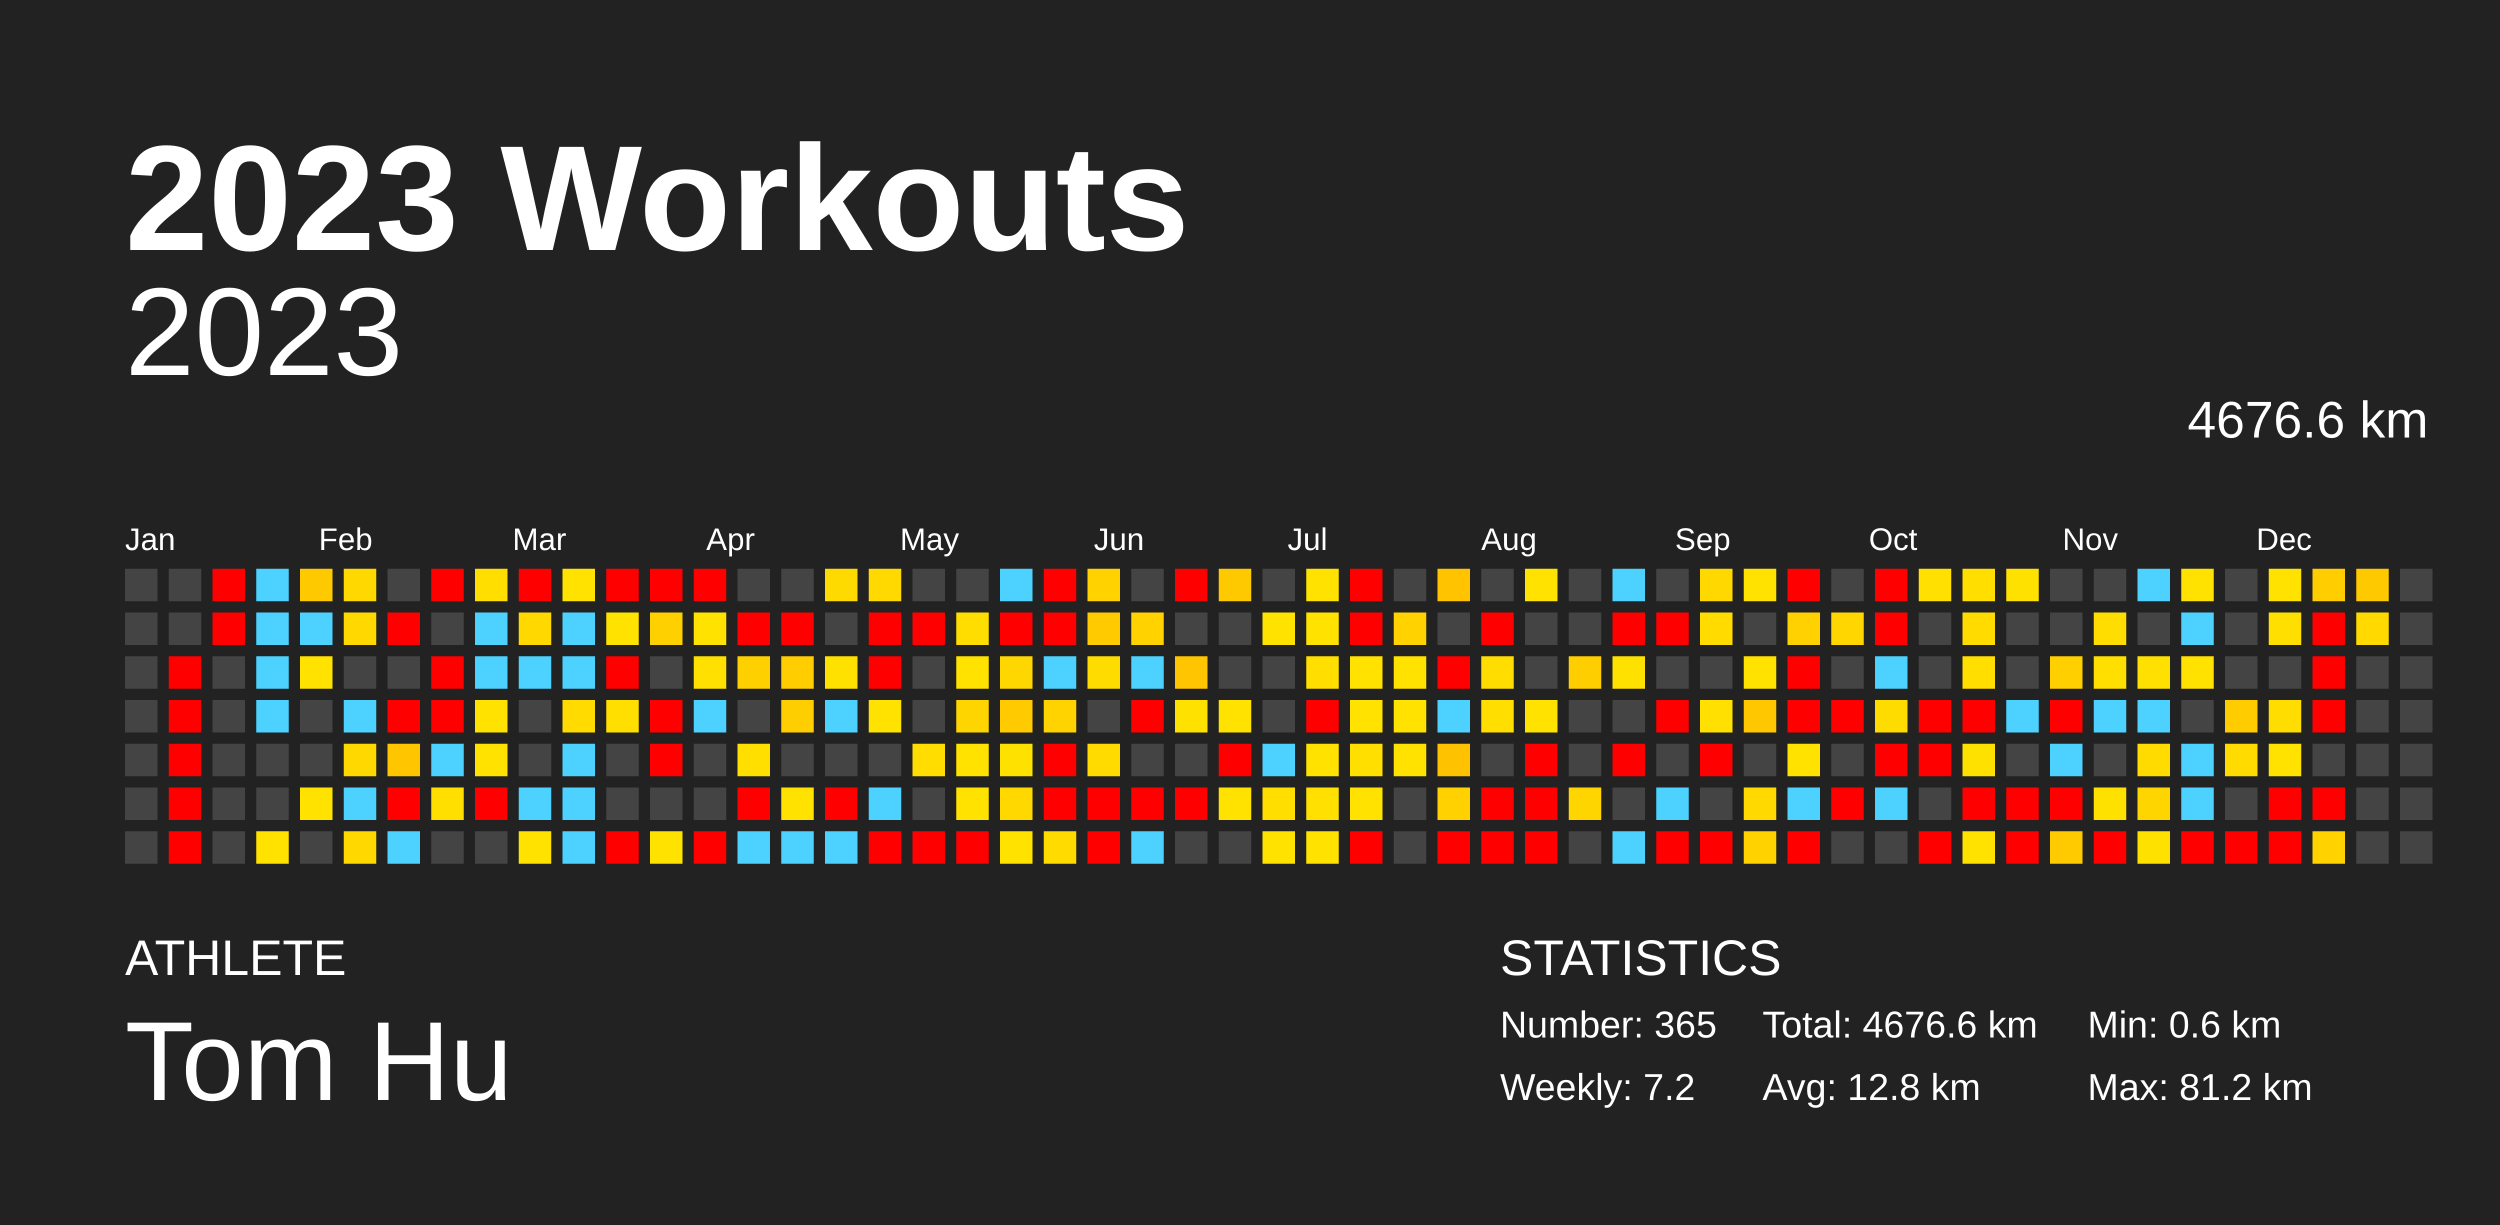
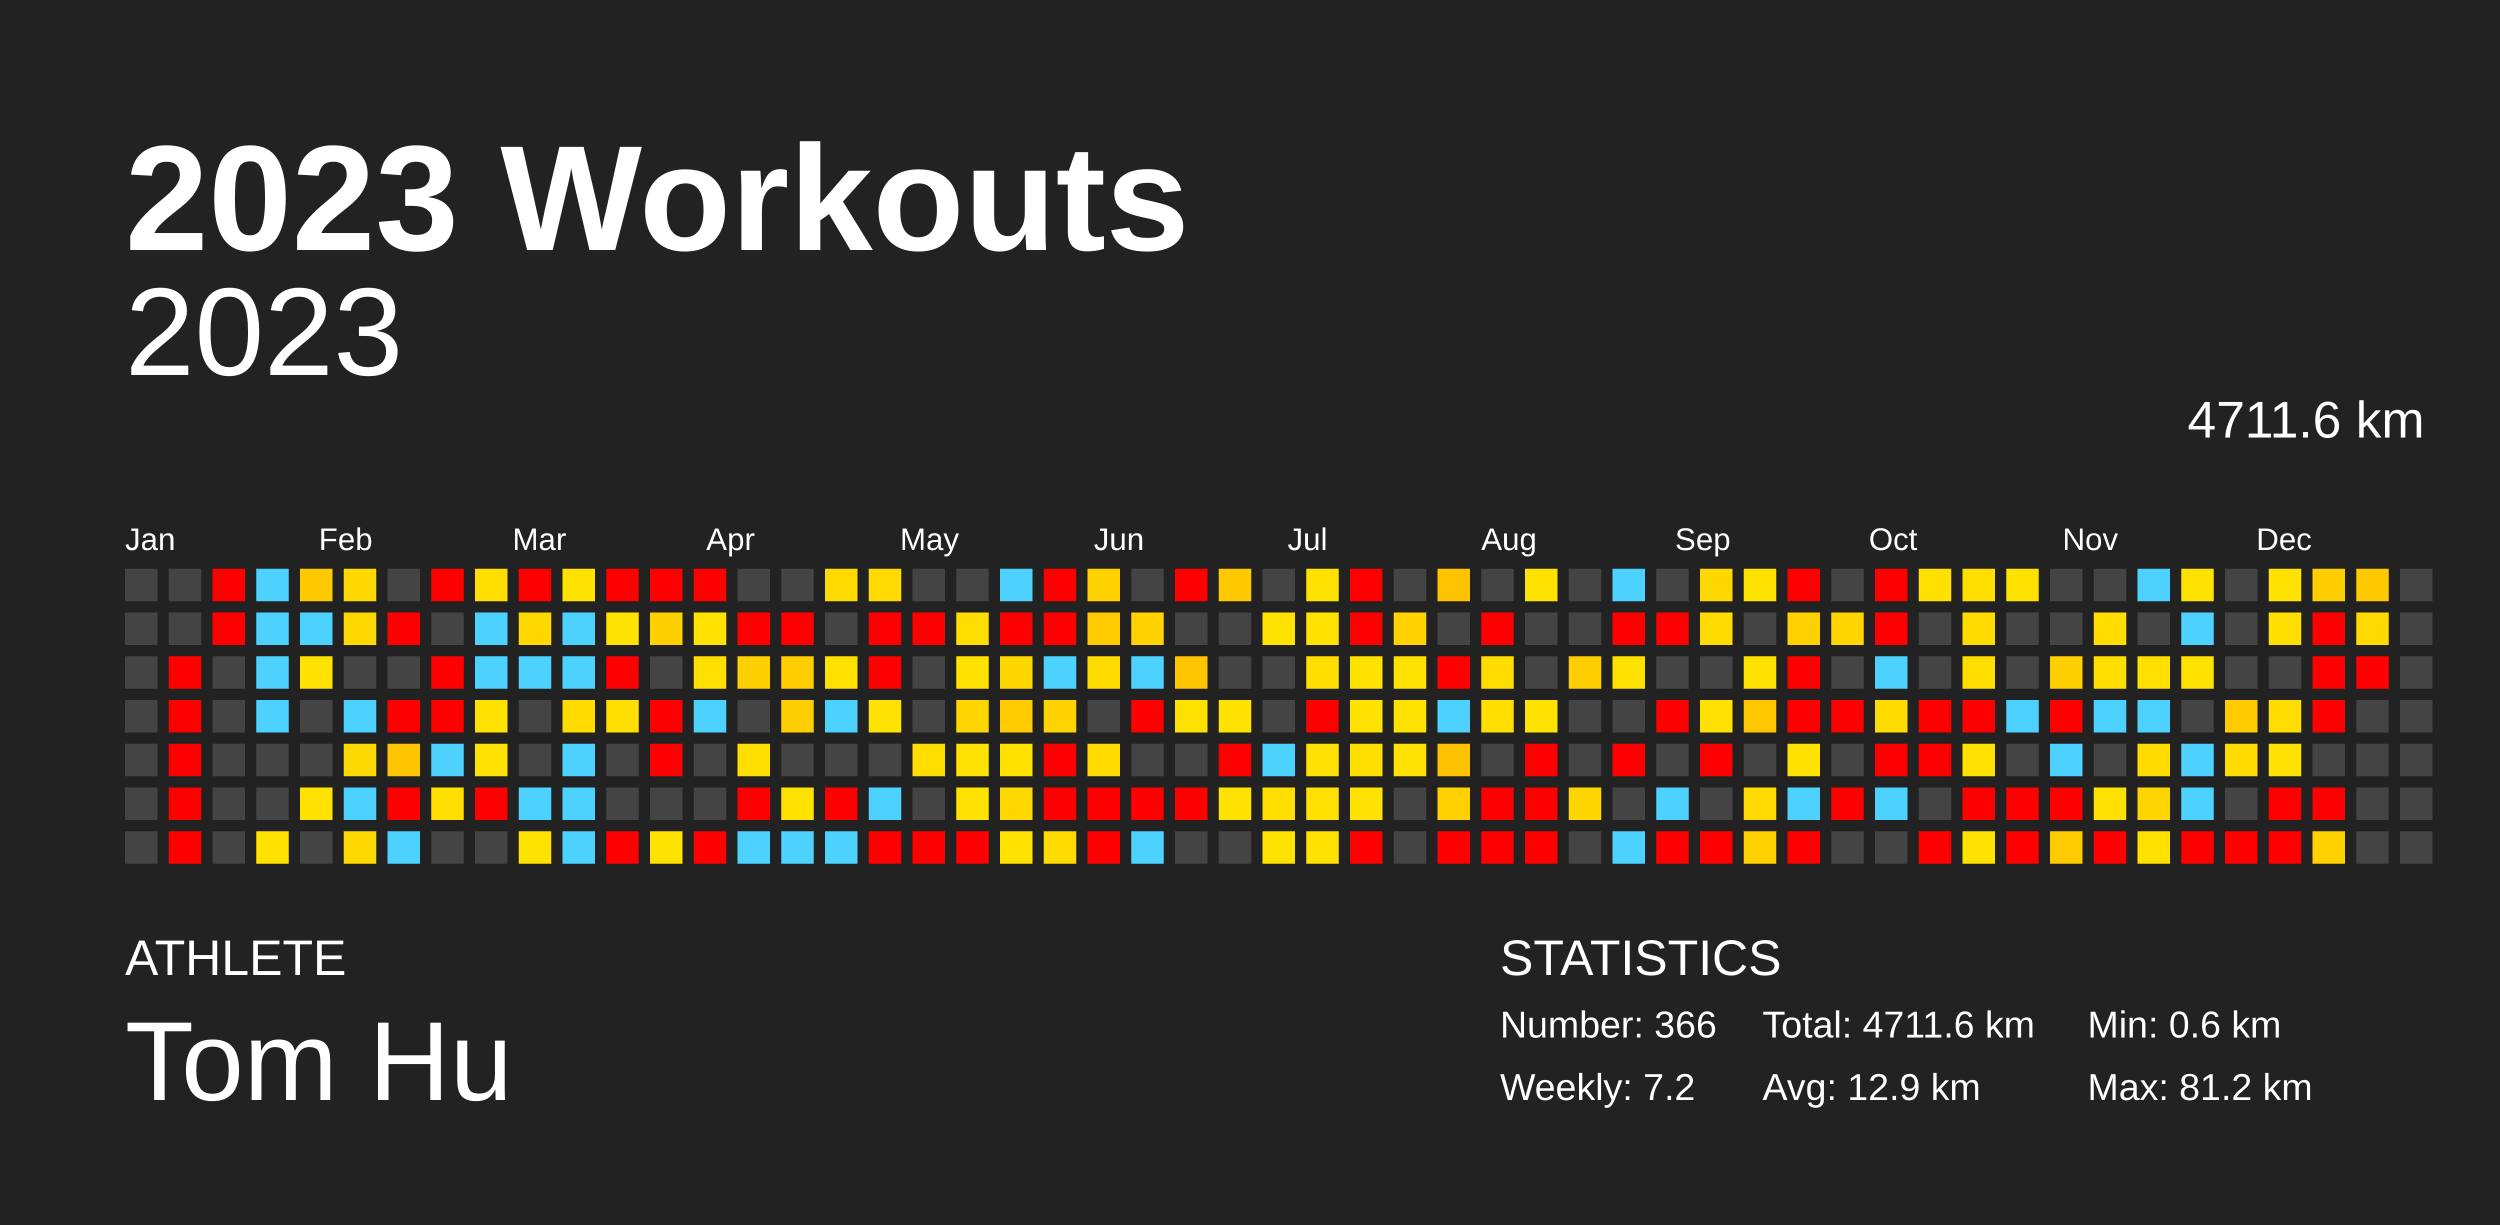
<svg xmlns="http://www.w3.org/2000/svg" baseProfile="full" height="98mm" version="1.1" viewBox="0,0,200,98" width="200mm">
  <defs />
  <rect fill="#222222" height="98" width="200" x="0" y="0" />
  <text fill="#FFFFFF" style="font-size:12px; font-family:Arial; font-weight:bold;" x="10" y="20">2023 Workouts</text>
  <text fill="#FFFFFF" style="font-size:4px; font-family:Arial" x="10" y="78">ATHLETE</text>
  <text fill="#FFFFFF" style="font-size:9px; font-family:Arial" x="10" y="88">Tom Hu</text>
  <text fill="#FFFFFF" style="font-size:4px; font-family:Arial" x="120" y="78">STATISTICS</text>
-   <text fill="#FFFFFF" style="font-size:3px; font-family:Arial" x="120" y="83">Number: 365</text>
+   <text fill="#FFFFFF" style="font-size:3px; font-family:Arial" x="120" y="83">Number: 366</text>
  <text fill="#FFFFFF" style="font-size:3px; font-family:Arial" x="120" y="88">Weekly: 7.2</text>
-   <text fill="#FFFFFF" style="font-size:3px; font-family:Arial" x="141" y="83">Total: 4676.6 km</text>
-   <text fill="#FFFFFF" style="font-size:3px; font-family:Arial" x="141" y="88">Avg: 12.8 km</text>
+   <text fill="#FFFFFF" style="font-size:3px; font-family:Arial" x="141" y="83">Total: 4711.6 km</text>
+   <text fill="#FFFFFF" style="font-size:3px; font-family:Arial" x="141" y="88">Avg: 12.9 km</text>
  <text fill="#FFFFFF" style="font-size:3px; font-family:Arial" x="167" y="83">Min: 0.6 km</text>
  <text fill="#FFFFFF" style="font-size:3px; font-family:Arial" x="167" y="88">Max: 81.2 km</text>
  <text alignment-baseline="hanging" fill="#FFFFFF" style="font-size:10.0px; font-family:Arial;" x="10" y="30">2023</text>
-   <text alignment-baseline="hanging" fill="#FFFFFF" style="font-size:4.125px; font-family:Arial;" x="175" y="35">4676.6 km</text>
+   <text alignment-baseline="hanging" fill="#FFFFFF" style="font-size:4.125px; font-family:Arial;" x="175" y="35">4711.6 km</text>
  <text fill="#FFFFFF" style="font-size:2.5px; font-family:Arial" x="10.0" y="44">Jan</text>
  <text fill="#FFFFFF" style="font-size:2.5px; font-family:Arial" x="25.5" y="44">Feb</text>
  <text fill="#FFFFFF" style="font-size:2.5px; font-family:Arial" x="41.0" y="44">Mar</text>
  <text fill="#FFFFFF" style="font-size:2.5px; font-family:Arial" x="56.5" y="44">Apr</text>
  <text fill="#FFFFFF" style="font-size:2.5px; font-family:Arial" x="72.0" y="44">May</text>
  <text fill="#FFFFFF" style="font-size:2.5px; font-family:Arial" x="87.5" y="44">Jun</text>
  <text fill="#FFFFFF" style="font-size:2.5px; font-family:Arial" x="103.0" y="44">Jul</text>
  <text fill="#FFFFFF" style="font-size:2.5px; font-family:Arial" x="118.5" y="44">Aug</text>
  <text fill="#FFFFFF" style="font-size:2.5px; font-family:Arial" x="134.0" y="44">Sep</text>
  <text fill="#FFFFFF" style="font-size:2.5px; font-family:Arial" x="149.5" y="44">Oct</text>
  <text fill="#FFFFFF" style="font-size:2.5px; font-family:Arial" x="165.0" y="44">Nov</text>
  <text fill="#FFFFFF" style="font-size:2.5px; font-family:Arial" x="180.5" y="44">Dec</text>
  <rect fill="#444444" height="2.6" width="2.6" x="10.0" y="45.5" />
  <rect fill="#444444" height="2.6" width="2.6" x="10.0" y="49.0" />
  <rect fill="#444444" height="2.6" width="2.6" x="10.0" y="52.5" />
  <rect fill="#444444" height="2.6" width="2.6" x="10.0" y="56.0" />
  <rect fill="#444444" height="2.6" width="2.6" x="10.0" y="59.5" />
  <rect fill="#444444" height="2.6" width="2.6" x="10.0" y="63.0" />
  <rect fill="#444444" height="2.6" width="2.6" x="10.0" y="66.5" />
  <rect fill="#444444" height="2.6" width="2.6" x="13.5" y="45.5" />
  <rect fill="#444444" height="2.6" width="2.6" x="13.5" y="49.0" />
  <rect fill="red" height="2.6" width="2.6" x="13.5" y="52.5" />
  <rect fill="red" height="2.6" width="2.6" x="13.5" y="56.0" />
  <rect fill="red" height="2.6" width="2.6" x="13.5" y="59.5" />
  <rect fill="red" height="2.6" width="2.6" x="13.5" y="63.0" />
  <rect fill="red" height="2.6" width="2.6" x="13.5" y="66.5" />
  <rect fill="red" height="2.6" width="2.6" x="17.0" y="45.5" />
  <rect fill="red" height="2.6" width="2.6" x="17.0" y="49.0" />
  <rect fill="#444444" height="2.6" width="2.6" x="17.0" y="52.5" />
  <rect fill="#444444" height="2.6" width="2.6" x="17.0" y="56.0" />
  <rect fill="#444444" height="2.6" width="2.6" x="17.0" y="59.5" />
  <rect fill="#444444" height="2.6" width="2.6" x="17.0" y="63.0" />
  <rect fill="#444444" height="2.6" width="2.6" x="17.0" y="66.5" />
  <rect fill="#4dd2ff" height="2.6" width="2.6" x="20.5" y="45.5" />
  <rect fill="#4dd2ff" height="2.6" width="2.6" x="20.5" y="49.0" />
  <rect fill="#4dd2ff" height="2.6" width="2.6" x="20.5" y="52.5" />
  <rect fill="#4dd2ff" height="2.6" width="2.6" x="20.5" y="56.0" />
  <rect fill="#444444" height="2.6" width="2.6" x="20.5" y="59.5" />
  <rect fill="#444444" height="2.6" width="2.6" x="20.5" y="63.0" />
  <rect fill="#ffe200" height="2.6" width="2.6" x="20.5" y="66.5" />
  <rect fill="#ffc900" height="2.6" width="2.6" x="24.0" y="45.5" />
  <rect fill="#4dd2ff" height="2.6" width="2.6" x="24.0" y="49.0" />
  <rect fill="#ffe200" height="2.6" width="2.6" x="24.0" y="52.5" />
  <rect fill="#444444" height="2.6" width="2.6" x="24.0" y="56.0" />
  <rect fill="#444444" height="2.6" width="2.6" x="24.0" y="59.5" />
  <rect fill="#ffe200" height="2.6" width="2.6" x="24.0" y="63.0" />
  <rect fill="#444444" height="2.6" width="2.6" x="24.0" y="66.5" />
  <rect fill="#ffd800" height="2.6" width="2.6" x="27.5" y="45.5" />
  <rect fill="#ffd800" height="2.6" width="2.6" x="27.5" y="49.0" />
  <rect fill="#444444" height="2.6" width="2.6" x="27.5" y="52.5" />
  <rect fill="#4dd2ff" height="2.6" width="2.6" x="27.5" y="56.0" />
  <rect fill="#ffd800" height="2.6" width="2.6" x="27.5" y="59.5" />
  <rect fill="#4dd2ff" height="2.6" width="2.6" x="27.5" y="63.0" />
  <rect fill="#ffd800" height="2.6" width="2.6" x="27.5" y="66.5" />
  <rect fill="#444444" height="2.6" width="2.6" x="31.0" y="45.5" />
  <rect fill="red" height="2.6" width="2.6" x="31.0" y="49.0" />
  <rect fill="#444444" height="2.6" width="2.6" x="31.0" y="52.5" />
  <rect fill="red" height="2.6" width="2.6" x="31.0" y="56.0" />
  <rect fill="#ffc600" height="2.6" width="2.6" x="31.0" y="59.5" />
  <rect fill="red" height="2.6" width="2.6" x="31.0" y="63.0" />
  <rect fill="#4dd2ff" height="2.6" width="2.6" x="31.0" y="66.5" />
  <rect fill="red" height="2.6" width="2.6" x="34.5" y="45.5" />
  <rect fill="#444444" height="2.6" width="2.6" x="34.5" y="49.0" />
  <rect fill="red" height="2.6" width="2.6" x="34.5" y="52.5" />
  <rect fill="red" height="2.6" width="2.6" x="34.5" y="56.0" />
  <rect fill="#4dd2ff" height="2.6" width="2.6" x="34.5" y="59.5" />
  <rect fill="#ffdf00" height="2.6" width="2.6" x="34.5" y="63.0" />
  <rect fill="#444444" height="2.6" width="2.6" x="34.5" y="66.5" />
  <rect fill="#ffde00" height="2.6" width="2.6" x="38.0" y="45.5" />
  <rect fill="#4dd2ff" height="2.6" width="2.6" x="38.0" y="49.0" />
  <rect fill="#4dd2ff" height="2.6" width="2.6" x="38.0" y="52.5" />
  <rect fill="#ffe200" height="2.6" width="2.6" x="38.0" y="56.0" />
  <rect fill="#ffe200" height="2.6" width="2.6" x="38.0" y="59.5" />
  <rect fill="red" height="2.6" width="2.6" x="38.0" y="63.0" />
  <rect fill="#444444" height="2.6" width="2.6" x="38.0" y="66.5" />
  <rect fill="red" height="2.6" width="2.6" x="41.5" y="45.5" />
  <rect fill="#ffd800" height="2.6" width="2.6" x="41.5" y="49.0" />
  <rect fill="#4dd2ff" height="2.6" width="2.6" x="41.5" y="52.5" />
  <rect fill="#444444" height="2.6" width="2.6" x="41.5" y="56.0" />
  <rect fill="#444444" height="2.6" width="2.6" x="41.5" y="59.5" />
  <rect fill="#4dd2ff" height="2.6" width="2.6" x="41.5" y="63.0" />
  <rect fill="#ffe200" height="2.6" width="2.6" x="41.5" y="66.5" />
  <rect fill="#ffe200" height="2.6" width="2.6" x="45.0" y="45.5" />
  <rect fill="#4dd2ff" height="2.6" width="2.6" x="45.0" y="49.0" />
  <rect fill="#4dd2ff" height="2.6" width="2.6" x="45.0" y="52.5" />
  <rect fill="#ffdb00" height="2.6" width="2.6" x="45.0" y="56.0" />
  <rect fill="#4dd2ff" height="2.6" width="2.6" x="45.0" y="59.5" />
  <rect fill="#4dd2ff" height="2.6" width="2.6" x="45.0" y="63.0" />
  <rect fill="#4dd2ff" height="2.6" width="2.6" x="45.0" y="66.5" />
  <rect fill="red" height="2.6" width="2.6" x="48.5" y="45.5" />
  <rect fill="#ffe200" height="2.6" width="2.6" x="48.5" y="49.0" />
  <rect fill="red" height="2.6" width="2.6" x="48.5" y="52.5" />
  <rect fill="#ffdf00" height="2.6" width="2.6" x="48.5" y="56.0" />
  <rect fill="#444444" height="2.6" width="2.6" x="48.5" y="59.5" />
  <rect fill="#444444" height="2.6" width="2.6" x="48.5" y="63.0" />
  <rect fill="red" height="2.6" width="2.6" x="48.5" y="66.5" />
  <rect fill="red" height="2.6" width="2.6" x="52.0" y="45.5" />
  <rect fill="#ffd000" height="2.6" width="2.6" x="52.0" y="49.0" />
  <rect fill="#444444" height="2.6" width="2.6" x="52.0" y="52.5" />
  <rect fill="red" height="2.6" width="2.6" x="52.0" y="56.0" />
  <rect fill="red" height="2.6" width="2.6" x="52.0" y="59.5" />
  <rect fill="#444444" height="2.6" width="2.6" x="52.0" y="63.0" />
  <rect fill="#ffe200" height="2.6" width="2.6" x="52.0" y="66.5" />
  <rect fill="red" height="2.6" width="2.6" x="55.5" y="45.5" />
  <rect fill="#ffe200" height="2.6" width="2.6" x="55.5" y="49.0" />
  <rect fill="#ffe000" height="2.6" width="2.6" x="55.5" y="52.5" />
  <rect fill="#4dd2ff" height="2.6" width="2.6" x="55.5" y="56.0" />
  <rect fill="#444444" height="2.6" width="2.6" x="55.5" y="59.5" />
  <rect fill="#444444" height="2.6" width="2.6" x="55.5" y="63.0" />
  <rect fill="red" height="2.6" width="2.6" x="55.5" y="66.5" />
  <rect fill="#444444" height="2.6" width="2.6" x="59.0" y="45.5" />
  <rect fill="red" height="2.6" width="2.6" x="59.0" y="49.0" />
  <rect fill="#ffd000" height="2.6" width="2.6" x="59.0" y="52.5" />
  <rect fill="#444444" height="2.6" width="2.6" x="59.0" y="56.0" />
  <rect fill="#ffdf00" height="2.6" width="2.6" x="59.0" y="59.5" />
  <rect fill="red" height="2.6" width="2.6" x="59.0" y="63.0" />
  <rect fill="#4dd2ff" height="2.6" width="2.6" x="59.0" y="66.5" />
  <rect fill="#444444" height="2.6" width="2.6" x="62.5" y="45.5" />
  <rect fill="red" height="2.6" width="2.6" x="62.5" y="49.0" />
  <rect fill="#ffcd00" height="2.6" width="2.6" x="62.5" y="52.5" />
  <rect fill="#ffce00" height="2.6" width="2.6" x="62.5" y="56.0" />
  <rect fill="#444444" height="2.6" width="2.6" x="62.5" y="59.5" />
  <rect fill="#ffe200" height="2.6" width="2.6" x="62.5" y="63.0" />
  <rect fill="#4dd2ff" height="2.6" width="2.6" x="62.5" y="66.5" />
  <rect fill="#ffda00" height="2.6" width="2.6" x="66.0" y="45.5" />
  <rect fill="#444444" height="2.6" width="2.6" x="66.0" y="49.0" />
  <rect fill="#ffe100" height="2.6" width="2.6" x="66.0" y="52.5" />
  <rect fill="#4dd2ff" height="2.6" width="2.6" x="66.0" y="56.0" />
  <rect fill="#444444" height="2.6" width="2.6" x="66.0" y="59.5" />
  <rect fill="red" height="2.6" width="2.6" x="66.0" y="63.0" />
  <rect fill="#4dd2ff" height="2.6" width="2.6" x="66.0" y="66.5" />
  <rect fill="#ffd900" height="2.6" width="2.6" x="69.5" y="45.5" />
  <rect fill="red" height="2.6" width="2.6" x="69.5" y="49.0" />
  <rect fill="red" height="2.6" width="2.6" x="69.5" y="52.5" />
  <rect fill="#ffe200" height="2.6" width="2.6" x="69.5" y="56.0" />
  <rect fill="#444444" height="2.6" width="2.6" x="69.5" y="59.5" />
  <rect fill="#4dd2ff" height="2.6" width="2.6" x="69.5" y="63.0" />
  <rect fill="red" height="2.6" width="2.6" x="69.5" y="66.5" />
  <rect fill="#444444" height="2.6" width="2.6" x="73.0" y="45.5" />
  <rect fill="red" height="2.6" width="2.6" x="73.0" y="49.0" />
  <rect fill="#444444" height="2.6" width="2.6" x="73.0" y="52.5" />
  <rect fill="#444444" height="2.6" width="2.6" x="73.0" y="56.0" />
  <rect fill="#ffdd00" height="2.6" width="2.6" x="73.0" y="59.5" />
  <rect fill="#444444" height="2.6" width="2.6" x="73.0" y="63.0" />
  <rect fill="red" height="2.6" width="2.6" x="73.0" y="66.5" />
  <rect fill="#444444" height="2.6" width="2.6" x="76.5" y="45.5" />
  <rect fill="#ffdd00" height="2.6" width="2.6" x="76.5" y="49.0" />
  <rect fill="#ffe200" height="2.6" width="2.6" x="76.5" y="52.5" />
  <rect fill="#ffd500" height="2.6" width="2.6" x="76.5" y="56.0" />
  <rect fill="#ffe200" height="2.6" width="2.6" x="76.5" y="59.5" />
  <rect fill="#ffe200" height="2.6" width="2.6" x="76.5" y="63.0" />
  <rect fill="red" height="2.6" width="2.6" x="76.5" y="66.5" />
  <rect fill="#4dd2ff" height="2.6" width="2.6" x="80.0" y="45.5" />
  <rect fill="red" height="2.6" width="2.6" x="80.0" y="49.0" />
  <rect fill="#ffd700" height="2.6" width="2.6" x="80.0" y="52.5" />
  <rect fill="#ffca00" height="2.6" width="2.6" x="80.0" y="56.0" />
  <rect fill="#ffe100" height="2.6" width="2.6" x="80.0" y="59.5" />
  <rect fill="#ffd800" height="2.6" width="2.6" x="80.0" y="63.0" />
  <rect fill="#ffe200" height="2.6" width="2.6" x="80.0" y="66.5" />
  <rect fill="red" height="2.6" width="2.6" x="83.5" y="45.5" />
  <rect fill="red" height="2.6" width="2.6" x="83.5" y="49.0" />
  <rect fill="#4dd2ff" height="2.6" width="2.6" x="83.5" y="52.5" />
  <rect fill="#ffd300" height="2.6" width="2.6" x="83.5" y="56.0" />
  <rect fill="red" height="2.6" width="2.6" x="83.5" y="59.5" />
  <rect fill="red" height="2.6" width="2.6" x="83.5" y="63.0" />
  <rect fill="#ffdb00" height="2.6" width="2.6" x="83.5" y="66.5" />
  <rect fill="#ffd200" height="2.6" width="2.6" x="87.0" y="45.5" />
  <rect fill="#ffcb00" height="2.6" width="2.6" x="87.0" y="49.0" />
  <rect fill="#ffdc00" height="2.6" width="2.6" x="87.0" y="52.5" />
  <rect fill="#444444" height="2.6" width="2.6" x="87.0" y="56.0" />
  <rect fill="#ffdb00" height="2.6" width="2.6" x="87.0" y="59.5" />
  <rect fill="red" height="2.6" width="2.6" x="87.0" y="63.0" />
  <rect fill="red" height="2.6" width="2.6" x="87.0" y="66.5" />
  <rect fill="#444444" height="2.6" width="2.6" x="90.5" y="45.5" />
  <rect fill="#ffd200" height="2.6" width="2.6" x="90.5" y="49.0" />
  <rect fill="#4dd2ff" height="2.6" width="2.6" x="90.5" y="52.5" />
  <rect fill="red" height="2.6" width="2.6" x="90.5" y="56.0" />
  <rect fill="#444444" height="2.6" width="2.6" x="90.5" y="59.5" />
  <rect fill="red" height="2.6" width="2.6" x="90.5" y="63.0" />
  <rect fill="#4dd2ff" height="2.6" width="2.6" x="90.5" y="66.5" />
  <rect fill="red" height="2.6" width="2.6" x="94.0" y="45.5" />
  <rect fill="#444444" height="2.6" width="2.6" x="94.0" y="49.0" />
  <rect fill="#ffc500" height="2.6" width="2.6" x="94.0" y="52.5" />
  <rect fill="#ffe100" height="2.6" width="2.6" x="94.0" y="56.0" />
  <rect fill="#444444" height="2.6" width="2.6" x="94.0" y="59.5" />
  <rect fill="red" height="2.6" width="2.6" x="94.0" y="63.0" />
  <rect fill="#444444" height="2.6" width="2.6" x="94.0" y="66.5" />
  <rect fill="#ffc900" height="2.6" width="2.6" x="97.5" y="45.5" />
  <rect fill="#444444" height="2.6" width="2.6" x="97.5" y="49.0" />
  <rect fill="#444444" height="2.6" width="2.6" x="97.5" y="52.5" />
  <rect fill="#ffe200" height="2.6" width="2.6" x="97.5" y="56.0" />
  <rect fill="red" height="2.6" width="2.6" x="97.5" y="59.5" />
  <rect fill="#ffe200" height="2.6" width="2.6" x="97.5" y="63.0" />
  <rect fill="#444444" height="2.6" width="2.6" x="97.5" y="66.5" />
  <rect fill="#444444" height="2.6" width="2.6" x="101.0" y="45.5" />
  <rect fill="#ffe200" height="2.6" width="2.6" x="101.0" y="49.0" />
  <rect fill="#444444" height="2.6" width="2.6" x="101.0" y="52.5" />
  <rect fill="#444444" height="2.6" width="2.6" x="101.0" y="56.0" />
  <rect fill="#4dd2ff" height="2.6" width="2.6" x="101.0" y="59.5" />
  <rect fill="#ffde00" height="2.6" width="2.6" x="101.0" y="63.0" />
  <rect fill="#ffe200" height="2.6" width="2.6" x="101.0" y="66.5" />
  <rect fill="#ffe200" height="2.6" width="2.6" x="104.5" y="45.5" />
  <rect fill="#ffe200" height="2.6" width="2.6" x="104.5" y="49.0" />
  <rect fill="#ffde00" height="2.6" width="2.6" x="104.5" y="52.5" />
  <rect fill="red" height="2.6" width="2.6" x="104.5" y="56.0" />
  <rect fill="#ffe200" height="2.6" width="2.6" x="104.5" y="59.5" />
  <rect fill="#ffe000" height="2.6" width="2.6" x="104.5" y="63.0" />
  <rect fill="#ffe200" height="2.6" width="2.6" x="104.5" y="66.5" />
  <rect fill="red" height="2.6" width="2.6" x="108.0" y="45.5" />
  <rect fill="red" height="2.6" width="2.6" x="108.0" y="49.0" />
  <rect fill="#ffe200" height="2.6" width="2.6" x="108.0" y="52.5" />
  <rect fill="#ffe200" height="2.6" width="2.6" x="108.0" y="56.0" />
  <rect fill="#ffdf00" height="2.6" width="2.6" x="108.0" y="59.5" />
  <rect fill="#ffe200" height="2.6" width="2.6" x="108.0" y="63.0" />
  <rect fill="red" height="2.6" width="2.6" x="108.0" y="66.5" />
  <rect fill="#444444" height="2.6" width="2.6" x="111.5" y="45.5" />
  <rect fill="#ffd200" height="2.6" width="2.6" x="111.5" y="49.0" />
  <rect fill="#ffe200" height="2.6" width="2.6" x="111.5" y="52.5" />
  <rect fill="#ffe200" height="2.6" width="2.6" x="111.5" y="56.0" />
  <rect fill="#ffe200" height="2.6" width="2.6" x="111.5" y="59.5" />
  <rect fill="#444444" height="2.6" width="2.6" x="111.5" y="63.0" />
  <rect fill="#444444" height="2.6" width="2.6" x="111.5" y="66.5" />
  <rect fill="#ffc300" height="2.6" width="2.6" x="115.0" y="45.5" />
  <rect fill="#444444" height="2.6" width="2.6" x="115.0" y="49.0" />
  <rect fill="red" height="2.6" width="2.6" x="115.0" y="52.5" />
  <rect fill="#4dd2ff" height="2.6" width="2.6" x="115.0" y="56.0" />
  <rect fill="#ffc200" height="2.6" width="2.6" x="115.0" y="59.5" />
  <rect fill="#ffd100" height="2.6" width="2.6" x="115.0" y="63.0" />
  <rect fill="red" height="2.6" width="2.6" x="115.0" y="66.5" />
  <rect fill="#444444" height="2.6" width="2.6" x="118.5" y="45.5" />
  <rect fill="red" height="2.6" width="2.6" x="118.5" y="49.0" />
  <rect fill="#ffdd00" height="2.6" width="2.6" x="118.5" y="52.5" />
  <rect fill="#ffde00" height="2.6" width="2.6" x="118.5" y="56.0" />
  <rect fill="#444444" height="2.6" width="2.6" x="118.5" y="59.5" />
  <rect fill="red" height="2.6" width="2.6" x="118.5" y="63.0" />
  <rect fill="red" height="2.6" width="2.6" x="118.5" y="66.5" />
  <rect fill="#ffe200" height="2.6" width="2.6" x="122.0" y="45.5" />
  <rect fill="#444444" height="2.6" width="2.6" x="122.0" y="49.0" />
  <rect fill="#444444" height="2.6" width="2.6" x="122.0" y="52.5" />
  <rect fill="#ffe200" height="2.6" width="2.6" x="122.0" y="56.0" />
  <rect fill="red" height="2.6" width="2.6" x="122.0" y="59.5" />
  <rect fill="red" height="2.6" width="2.6" x="122.0" y="63.0" />
  <rect fill="red" height="2.6" width="2.6" x="122.0" y="66.5" />
  <rect fill="#444444" height="2.6" width="2.6" x="125.5" y="45.5" />
  <rect fill="#444444" height="2.6" width="2.6" x="125.5" y="49.0" />
  <rect fill="#ffce00" height="2.6" width="2.6" x="125.5" y="52.5" />
  <rect fill="#444444" height="2.6" width="2.6" x="125.5" y="56.0" />
  <rect fill="#444444" height="2.6" width="2.6" x="125.5" y="59.5" />
  <rect fill="#ffd500" height="2.6" width="2.6" x="125.5" y="63.0" />
  <rect fill="#444444" height="2.6" width="2.6" x="125.5" y="66.5" />
  <rect fill="#4dd2ff" height="2.6" width="2.6" x="129.0" y="45.5" />
  <rect fill="red" height="2.6" width="2.6" x="129.0" y="49.0" />
  <rect fill="#ffe100" height="2.6" width="2.6" x="129.0" y="52.5" />
  <rect fill="#444444" height="2.6" width="2.6" x="129.0" y="56.0" />
  <rect fill="red" height="2.6" width="2.6" x="129.0" y="59.5" />
  <rect fill="#444444" height="2.6" width="2.6" x="129.0" y="63.0" />
  <rect fill="#4dd2ff" height="2.6" width="2.6" x="129.0" y="66.5" />
  <rect fill="#444444" height="2.6" width="2.6" x="132.5" y="45.5" />
  <rect fill="red" height="2.6" width="2.6" x="132.5" y="49.0" />
  <rect fill="#444444" height="2.6" width="2.6" x="132.5" y="52.5" />
  <rect fill="red" height="2.6" width="2.6" x="132.5" y="56.0" />
  <rect fill="#444444" height="2.6" width="2.6" x="132.5" y="59.5" />
  <rect fill="#4dd2ff" height="2.6" width="2.6" x="132.5" y="63.0" />
  <rect fill="red" height="2.6" width="2.6" x="132.5" y="66.5" />
  <rect fill="#ffd800" height="2.6" width="2.6" x="136.0" y="45.5" />
  <rect fill="#ffdb00" height="2.6" width="2.6" x="136.0" y="49.0" />
  <rect fill="#444444" height="2.6" width="2.6" x="136.0" y="52.5" />
  <rect fill="#ffe000" height="2.6" width="2.6" x="136.0" y="56.0" />
  <rect fill="red" height="2.6" width="2.6" x="136.0" y="59.5" />
  <rect fill="#444444" height="2.6" width="2.6" x="136.0" y="63.0" />
  <rect fill="red" height="2.6" width="2.6" x="136.0" y="66.5" />
  <rect fill="#ffe200" height="2.6" width="2.6" x="139.5" y="45.5" />
  <rect fill="#444444" height="2.6" width="2.6" x="139.5" y="49.0" />
  <rect fill="#ffe200" height="2.6" width="2.6" x="139.5" y="52.5" />
  <rect fill="#ffc700" height="2.6" width="2.6" x="139.5" y="56.0" />
  <rect fill="#444444" height="2.6" width="2.6" x="139.5" y="59.5" />
  <rect fill="#ffd900" height="2.6" width="2.6" x="139.5" y="63.0" />
  <rect fill="#ffd200" height="2.6" width="2.6" x="139.5" y="66.5" />
  <rect fill="red" height="2.6" width="2.6" x="143.0" y="45.5" />
  <rect fill="#ffd100" height="2.6" width="2.6" x="143.0" y="49.0" />
  <rect fill="red" height="2.6" width="2.6" x="143.0" y="52.5" />
  <rect fill="red" height="2.6" width="2.6" x="143.0" y="56.0" />
  <rect fill="#ffe200" height="2.6" width="2.6" x="143.0" y="59.5" />
  <rect fill="#4dd2ff" height="2.6" width="2.6" x="143.0" y="63.0" />
  <rect fill="red" height="2.6" width="2.6" x="143.0" y="66.5" />
  <rect fill="#444444" height="2.6" width="2.6" x="146.5" y="45.5" />
  <rect fill="#ffd600" height="2.6" width="2.6" x="146.5" y="49.0" />
  <rect fill="#444444" height="2.6" width="2.6" x="146.5" y="52.5" />
  <rect fill="red" height="2.6" width="2.6" x="146.5" y="56.0" />
  <rect fill="#444444" height="2.6" width="2.6" x="146.5" y="59.5" />
  <rect fill="red" height="2.6" width="2.6" x="146.5" y="63.0" />
  <rect fill="#444444" height="2.6" width="2.6" x="146.5" y="66.5" />
  <rect fill="red" height="2.6" width="2.6" x="150.0" y="45.5" />
  <rect fill="red" height="2.6" width="2.6" x="150.0" y="49.0" />
  <rect fill="#4dd2ff" height="2.6" width="2.6" x="150.0" y="52.5" />
  <rect fill="#ffdc00" height="2.6" width="2.6" x="150.0" y="56.0" />
  <rect fill="red" height="2.6" width="2.6" x="150.0" y="59.5" />
  <rect fill="#4dd2ff" height="2.6" width="2.6" x="150.0" y="63.0" />
  <rect fill="#444444" height="2.6" width="2.6" x="150.0" y="66.5" />
  <rect fill="#ffe000" height="2.6" width="2.6" x="153.5" y="45.5" />
  <rect fill="#444444" height="2.6" width="2.6" x="153.5" y="49.0" />
  <rect fill="#444444" height="2.6" width="2.6" x="153.5" y="52.5" />
  <rect fill="red" height="2.6" width="2.6" x="153.5" y="56.0" />
  <rect fill="red" height="2.6" width="2.6" x="153.5" y="59.5" />
  <rect fill="#444444" height="2.6" width="2.6" x="153.5" y="63.0" />
  <rect fill="red" height="2.6" width="2.6" x="153.5" y="66.5" />
  <rect fill="#ffde00" height="2.6" width="2.6" x="157.0" y="45.5" />
  <rect fill="#ffdb00" height="2.6" width="2.6" x="157.0" y="49.0" />
  <rect fill="#ffde00" height="2.6" width="2.6" x="157.0" y="52.5" />
  <rect fill="red" height="2.6" width="2.6" x="157.0" y="56.0" />
  <rect fill="#ffe100" height="2.6" width="2.6" x="157.0" y="59.5" />
  <rect fill="red" height="2.6" width="2.6" x="157.0" y="63.0" />
  <rect fill="#ffe200" height="2.6" width="2.6" x="157.0" y="66.5" />
  <rect fill="#ffe100" height="2.6" width="2.6" x="160.5" y="45.5" />
  <rect fill="#444444" height="2.6" width="2.6" x="160.5" y="49.0" />
  <rect fill="#444444" height="2.6" width="2.6" x="160.5" y="52.5" />
  <rect fill="#4dd2ff" height="2.6" width="2.6" x="160.5" y="56.0" />
  <rect fill="#444444" height="2.6" width="2.6" x="160.5" y="59.5" />
  <rect fill="red" height="2.6" width="2.6" x="160.5" y="63.0" />
  <rect fill="red" height="2.6" width="2.6" x="160.5" y="66.5" />
  <rect fill="#444444" height="2.6" width="2.6" x="164.0" y="45.5" />
  <rect fill="#444444" height="2.6" width="2.6" x="164.0" y="49.0" />
  <rect fill="#ffcf00" height="2.6" width="2.6" x="164.0" y="52.5" />
  <rect fill="red" height="2.6" width="2.6" x="164.0" y="56.0" />
  <rect fill="#4dd2ff" height="2.6" width="2.6" x="164.0" y="59.5" />
  <rect fill="red" height="2.6" width="2.6" x="164.0" y="63.0" />
  <rect fill="#ffca00" height="2.6" width="2.6" x="164.0" y="66.5" />
  <rect fill="#444444" height="2.6" width="2.6" x="167.5" y="45.5" />
  <rect fill="#ffdd00" height="2.6" width="2.6" x="167.5" y="49.0" />
  <rect fill="#ffdf00" height="2.6" width="2.6" x="167.5" y="52.5" />
  <rect fill="#4dd2ff" height="2.6" width="2.6" x="167.5" y="56.0" />
  <rect fill="#444444" height="2.6" width="2.6" x="167.5" y="59.5" />
  <rect fill="#ffe100" height="2.6" width="2.6" x="167.5" y="63.0" />
  <rect fill="red" height="2.6" width="2.6" x="167.5" y="66.5" />
  <rect fill="#4dd2ff" height="2.6" width="2.6" x="171.0" y="45.5" />
  <rect fill="#444444" height="2.6" width="2.6" x="171.0" y="49.0" />
  <rect fill="#ffe000" height="2.6" width="2.6" x="171.0" y="52.5" />
  <rect fill="#4dd2ff" height="2.6" width="2.6" x="171.0" y="56.0" />
  <rect fill="#ffdb00" height="2.6" width="2.6" x="171.0" y="59.5" />
  <rect fill="#ffd500" height="2.6" width="2.6" x="171.0" y="63.0" />
  <rect fill="#ffe100" height="2.6" width="2.6" x="171.0" y="66.5" />
  <rect fill="#ffe200" height="2.6" width="2.6" x="174.5" y="45.5" />
  <rect fill="#4dd2ff" height="2.6" width="2.6" x="174.5" y="49.0" />
  <rect fill="#ffe200" height="2.6" width="2.6" x="174.5" y="52.5" />
  <rect fill="#444444" height="2.6" width="2.6" x="174.5" y="56.0" />
  <rect fill="#4dd2ff" height="2.6" width="2.6" x="174.5" y="59.5" />
  <rect fill="#4dd2ff" height="2.6" width="2.6" x="174.5" y="63.0" />
  <rect fill="red" height="2.6" width="2.6" x="174.5" y="66.5" />
  <rect fill="#444444" height="2.6" width="2.6" x="178.0" y="45.5" />
  <rect fill="#444444" height="2.6" width="2.6" x="178.0" y="49.0" />
  <rect fill="#444444" height="2.6" width="2.6" x="178.0" y="52.5" />
  <rect fill="#ffcc00" height="2.6" width="2.6" x="178.0" y="56.0" />
  <rect fill="#ffdb00" height="2.6" width="2.6" x="178.0" y="59.5" />
  <rect fill="#444444" height="2.6" width="2.6" x="178.0" y="63.0" />
  <rect fill="red" height="2.6" width="2.6" x="178.0" y="66.5" />
  <rect fill="#ffe200" height="2.6" width="2.6" x="181.5" y="45.5" />
  <rect fill="#ffdf00" height="2.6" width="2.6" x="181.5" y="49.0" />
  <rect fill="#444444" height="2.6" width="2.6" x="181.5" y="52.5" />
  <rect fill="#ffdd00" height="2.6" width="2.6" x="181.5" y="56.0" />
  <rect fill="#ffe200" height="2.6" width="2.6" x="181.5" y="59.5" />
  <rect fill="red" height="2.6" width="2.6" x="181.5" y="63.0" />
  <rect fill="red" height="2.6" width="2.6" x="181.5" y="66.5" />
  <rect fill="#ffcd00" height="2.6" width="2.6" x="185.0" y="45.5" />
  <rect fill="red" height="2.6" width="2.6" x="185.0" y="49.0" />
  <rect fill="red" height="2.6" width="2.6" x="185.0" y="52.5" />
  <rect fill="red" height="2.6" width="2.6" x="185.0" y="56.0" />
  <rect fill="#444444" height="2.6" width="2.6" x="185.0" y="59.5" />
  <rect fill="red" height="2.6" width="2.6" x="185.0" y="63.0" />
  <rect fill="#ffd200" height="2.6" width="2.6" x="185.0" y="66.5" />
  <rect fill="#ffc900" height="2.6" width="2.6" x="188.5" y="45.5" />
  <rect fill="#ffd900" height="2.6" width="2.6" x="188.5" y="49.0" />
-   <rect fill="#444444" height="2.6" width="2.6" x="188.5" y="52.5" />
+   <rect fill="red" height="2.6" width="2.6" x="188.5" y="52.5" />
  <rect fill="#444444" height="2.6" width="2.6" x="188.5" y="56.0" />
  <rect fill="#444444" height="2.6" width="2.6" x="188.5" y="59.5" />
  <rect fill="#444444" height="2.6" width="2.6" x="188.5" y="63.0" />
  <rect fill="#444444" height="2.6" width="2.6" x="188.5" y="66.5" />
  <rect fill="#444444" height="2.6" width="2.6" x="192.0" y="45.5" />
  <rect fill="#444444" height="2.6" width="2.6" x="192.0" y="49.0" />
  <rect fill="#444444" height="2.6" width="2.6" x="192.0" y="52.5" />
  <rect fill="#444444" height="2.6" width="2.6" x="192.0" y="56.0" />
  <rect fill="#444444" height="2.6" width="2.6" x="192.0" y="59.5" />
  <rect fill="#444444" height="2.6" width="2.6" x="192.0" y="63.0" />
  <rect fill="#444444" height="2.6" width="2.6" x="192.0" y="66.5" />
</svg>
